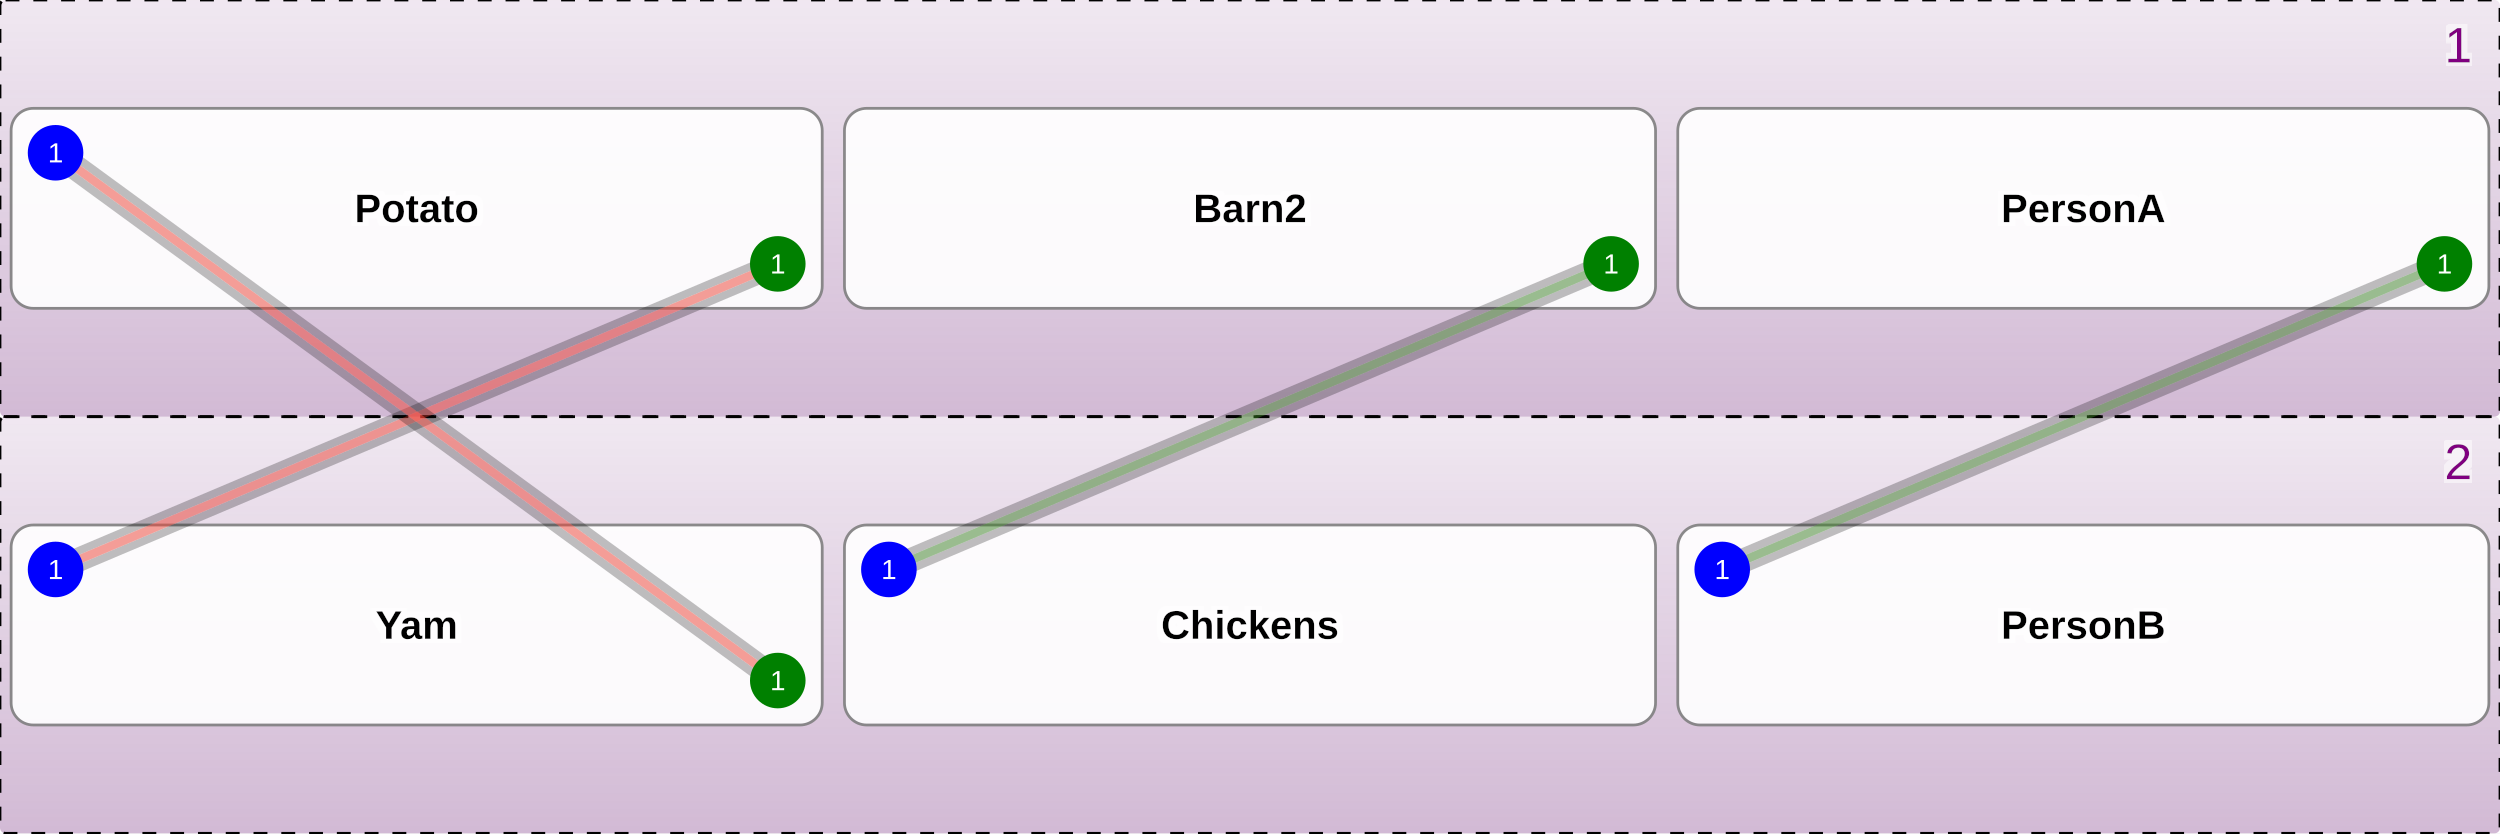
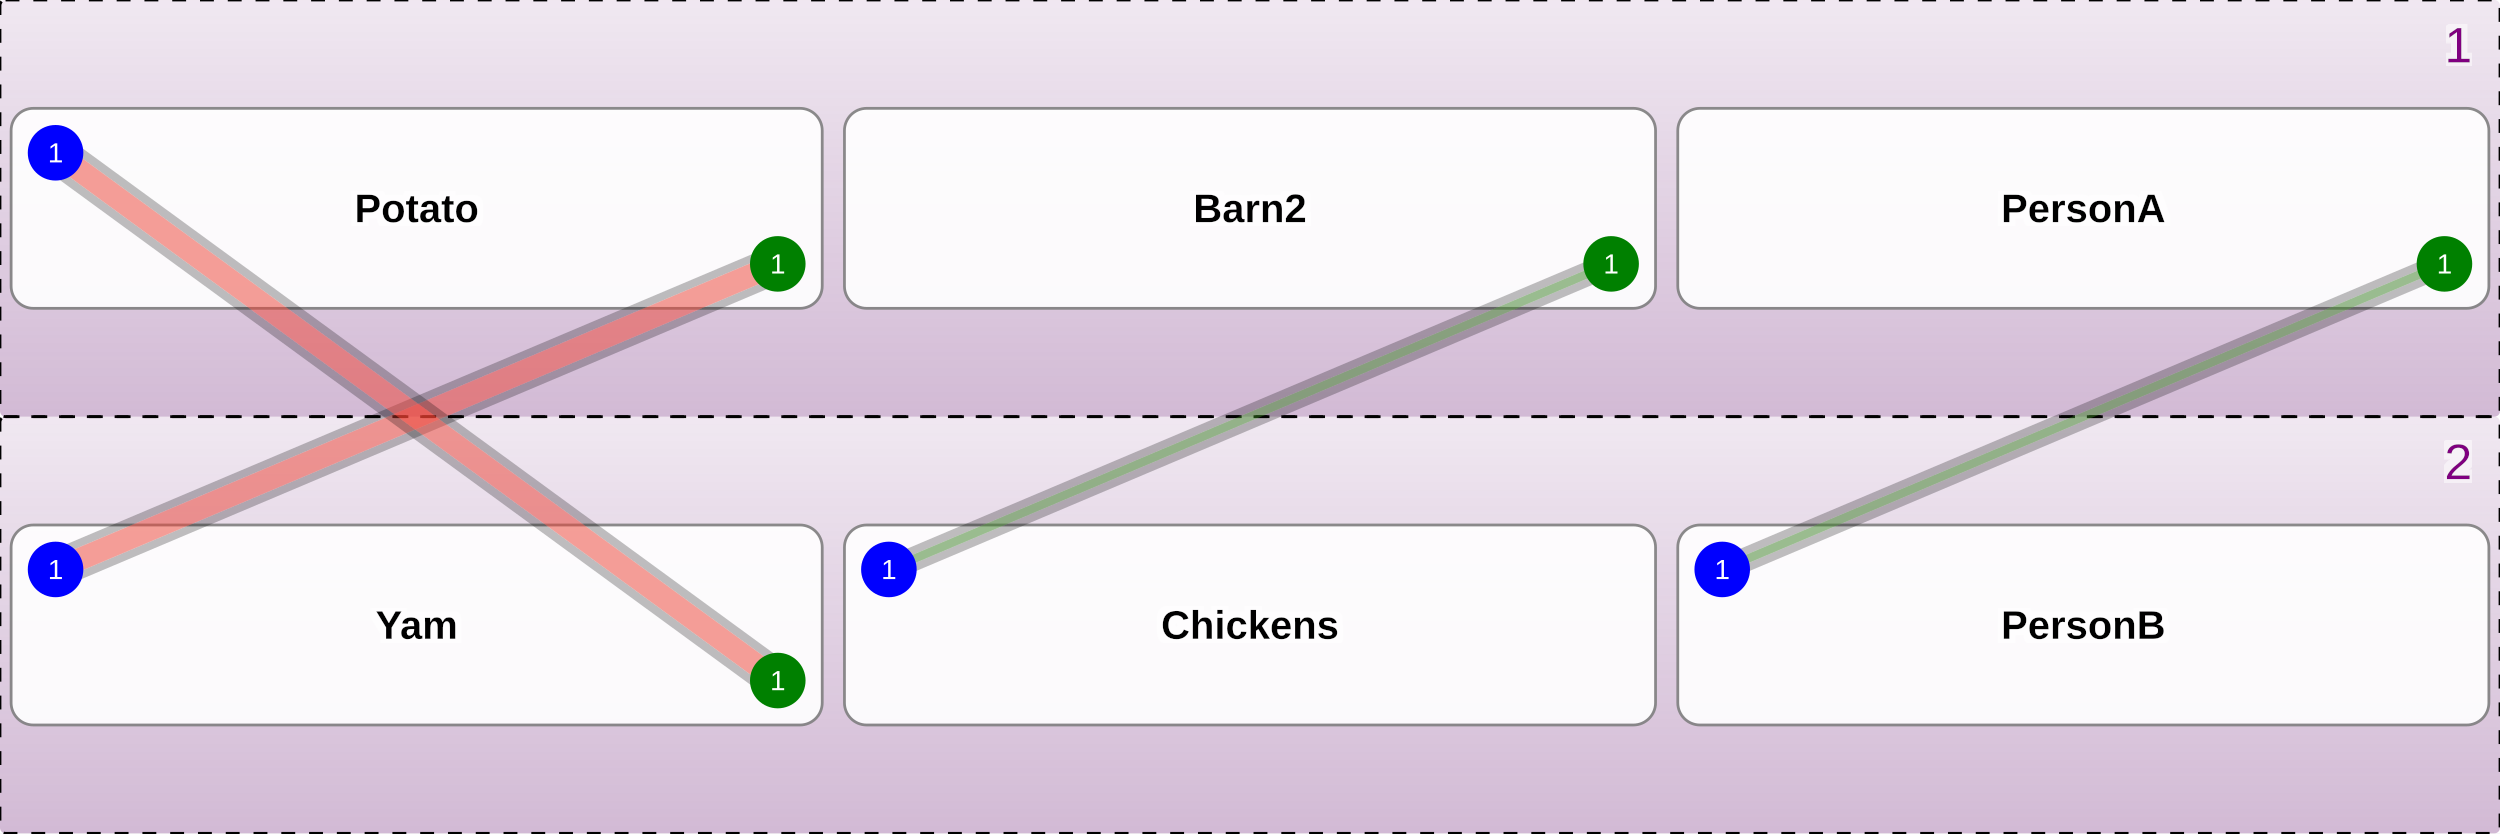
<svg xmlns="http://www.w3.org/2000/svg" width="900" height="300" font-family="Arial, Helvetica, sans-serif">
  <style>
    .layerRectangle {
      stroke: black;
      stroke-dasharray: 5,5;
      fill: url('#layers')
    }
    .layerText {
      fill: purple;
      font-size: 150%;
      filter: url(#outlineWhite);
    }
    .nodeFolder {
      fill: #aaaaaa;
      opacity: 0.3;
      stroke: whitesmoke;
    }
    .nodeFile {
      fill: #ffffff;
      opacity: 0.9;
      stroke: gray;
    }
    .nodeFileOrphan {
      fill: #ff6b6b !important;
      opacity: 0.9;
      stroke: gray;
    }
    .folderName {
      font-size: 180%;
      fill : white;
      font-weight: bolder;
      text-anchor: start;
      letter-spacing : 1px;
      dominant-baseline: hanging;
      filter: url(#shadow);
    }
    .nodeName {
      fill : black;
      font-weight: bold;
      text-anchor: middle;
      dominant-baseline: central;
      filter: url(#outlineWhite);
    }
    .line {
      fill : none;
+       stroke: #377E22;
      stroke-width: 3;
      opacity: 0.5;
    }
    .line:hover {
      stroke-width: 6;
+       opacity: 1;
+     }
+     .lineOrange {
+       fill : none;
+       stroke: #F09235;
+       stroke-width: 8;
+       opacity: 0.5;
+     }
+     .lineOrange:hover {
+       stroke-width: 13;
+       opacity: 1;
+     }
+     .lineRed {
+       fill : none;
+       stroke: #EB4132;
+       stroke-width: 8;
+       opacity: 0.5;
+     }
+     .lineRed:hover {
+       stroke-width: 13;
      opacity: 1;
    }
</style>
  <defs id="idSvgDef">
    <linearGradient id="layers" gradientTransform="rotate(90)">
      <stop offset="0%" stop-color="#691872" stop-opacity="0.1" />
      <stop offset="100%" stop-color="#691872" stop-opacity="0.3" />
    </linearGradient>
    <filter id="shadow">
      <feGaussianBlur in="SourceAlpha" stdDeviation="2" />
      <feOffset dx="1" dy="1" result="offsetblur" />
      <feFlood flood-color="black" />
      <feComposite in2="offsetblur" operator="in" />
      <feMerge>
        <feMergeNode />
        <feMergeNode in="SourceGraphic" />
      </feMerge>
    </filter>
    <filter id="outlineWhite">
      <feMorphology in="SourceAlpha" result="DILATED" operator="dilate" radius="2" />
      <feFlood flood-color="white" flood-opacity="0.5" result="WHITE" />
      <feComposite in="WHITE" in2="DILATED" operator="in" result="OUTLINE" />
      <feMerge>
        <feMergeNode in="OUTLINE" />
        <feMergeNode in="SourceGraphic" />
      </feMerge>
    </filter>
    <filter id="outlineBlack">
      <feMorphology in="SourceAlpha" result="DILATED" operator="dilate" radius="2" />
      <feFlood flood-color="black" flood-opacity="0.5" result="BLACK" />
      <feComposite in="BLACK" in2="DILATED" operator="in" result="OUTLINE" />
      <feMerge>
        <feMergeNode in="OUTLINE" />
        <feMergeNode in="SourceGraphic" />
      </feMerge>
    </filter>
    <marker id="lineEnd" viewBox="0 -5 30 10" refX="12" orient="auto">
      <path d="M0,-16L32,0L0,16" fill="#3058FF" opacity="0.67" />
    </marker>
    <marker id="lineStart" viewBox="0 -4 8 8" refX="4" orient="auto">
      <circle cx="4" r="4" fill="#377E22" />
    </marker>
  </defs>
  <rect width="100%" height="100%" fill="white" />
  <rect width="100%" height="100%" fill="white" />
  <g id="Layers">
    <g id="Layer:0 of ">
      <rect x="0" y="0" width="900" height="150" rx="2" ry="2" class="layerRectangle" id=" 0" />
      <text x="890" y="10" class="layerText" dominant-baseline="hanging" text-anchor="end">1 </text>
    </g>
    <g id="Layer:1 of ">
      <rect x="0" y="150" width="900" height="150" rx="2" ry="2" class="layerRectangle" id=" 1" />
      <text x="890" y="160" class="layerText" dominant-baseline="hanging" text-anchor="end">2 </text>
    </g>
  </g>
  <g id="Node_Barn2">
    <rect x="304" y="39" width="292" height="72" rx="8" ry="8" class="nodeFile" />
  </g>
  <g id="Node_Chickens">
    <rect x="304" y="189" width="292" height="72" rx="8" ry="8" class="nodeFile" />
  </g>
  <g id="Node_PersonA">
    <rect x="604" y="39" width="292" height="72" rx="8" ry="8" class="nodeFile" />
  </g>
  <g id="Node_PersonB">
    <rect x="604" y="189" width="292" height="72" rx="8" ry="8" class="nodeFile" />
  </g>
  <g id="Node_Potato">
    <rect x="4" y="39" width="292" height="72" rx="8" ry="8" class="nodeFile" />
  </g>
  <g id="Node_Yam">
    <rect x="4" y="189" width="292" height="72" rx="8" ry="8" class="nodeFile" />
  </g>
  <g id="Edges">
-     <line class="line" x1="580" y1="95" x2="320" y2="205" stroke="#377E22" filter="url(#outlineBlack)" />
-     <line class="line" x1="880" y1="95" x2="620" y2="205" stroke="#377E22" filter="url(#outlineBlack)" />
-     <line class="line" x1="280" y1="95" x2="20" y2="205" stroke="#EB4132" filter="url(#outlineBlack)" />
-     <line class="line" x1="280" y1="245" x2="20" y2="55" stroke="#EB4132" filter="url(#outlineBlack)" />
+     <line x1="580" y1="95" x2="320" y2="205" class="line" filter="url(#outlineBlack)" />
+     <line x1="880" y1="95" x2="620" y2="205" class="line" filter="url(#outlineBlack)" />
+     <line x1="280" y1="95" x2="20" y2="205" class="lineRed" filter="url(#outlineBlack)" />
+     <line x1="280" y1="245" x2="20" y2="55" class="lineRed" filter="url(#outlineBlack)" />
  </g>
  <g id="Counters_Barn2">
    <g>
      <circle cx="580" cy="95" r="10" fill="green" />
      <text x="580" y="95" fill="white" font-size="10" text-anchor="middle" dominant-baseline="central">1</text>
    </g>
  </g>
  <g id="Counters_Chickens">
    <g>
      <circle cx="320" cy="205" r="10" fill="blue" />
      <text x="320" y="205" fill="white" font-size="10" text-anchor="middle" dominant-baseline="central">1</text>
    </g>
  </g>
  <g id="Counters_PersonA">
    <g>
      <circle cx="880" cy="95" r="10" fill="green" />
      <text x="880" y="95" fill="white" font-size="10" text-anchor="middle" dominant-baseline="central">1</text>
    </g>
  </g>
  <g id="Counters_PersonB">
    <g>
      <circle cx="620" cy="205" r="10" fill="blue" />
      <text x="620" y="205" fill="white" font-size="10" text-anchor="middle" dominant-baseline="central">1</text>
    </g>
  </g>
  <g id="Counters_Potato">
    <g>
      <circle cx="280" cy="95" r="10" fill="green" />
      <text x="280" y="95" fill="white" font-size="10" text-anchor="middle" dominant-baseline="central">1</text>
    </g>
    <g>
      <circle cx="20" cy="55" r="10" fill="blue" />
      <text x="20" y="55" fill="white" font-size="10" text-anchor="middle" dominant-baseline="central">1</text>
    </g>
  </g>
  <g id="Counters_Yam">
    <g>
      <circle cx="280" cy="245" r="10" fill="green" />
      <text x="280" y="245" fill="white" font-size="10" text-anchor="middle" dominant-baseline="central">1</text>
    </g>
    <g>
      <circle cx="20" cy="205" r="10" fill="blue" />
      <text x="20" y="205" fill="white" font-size="10" text-anchor="middle" dominant-baseline="central">1</text>
    </g>
  </g>
  <g id="Labels_Barn2">
    <text class="nodeName" x="450" y="75" font-size="120%">Barn2</text>
  </g>
  <g id="Labels_Chickens">
    <text class="nodeName" x="450" y="225" font-size="120%">Chickens</text>
  </g>
  <g id="Labels_PersonA">
    <text class="nodeName" x="750" y="75" font-size="120%">PersonA</text>
  </g>
  <g id="Labels_PersonB">
    <text class="nodeName" x="750" y="225" font-size="120%">PersonB</text>
  </g>
  <g id="Labels_Potato">
    <text class="nodeName" x="150" y="75" font-size="120%">Potato</text>
  </g>
  <g id="Labels_Yam">
    <text class="nodeName" x="150" y="225" font-size="120%">Yam</text>
  </g>
</svg>
